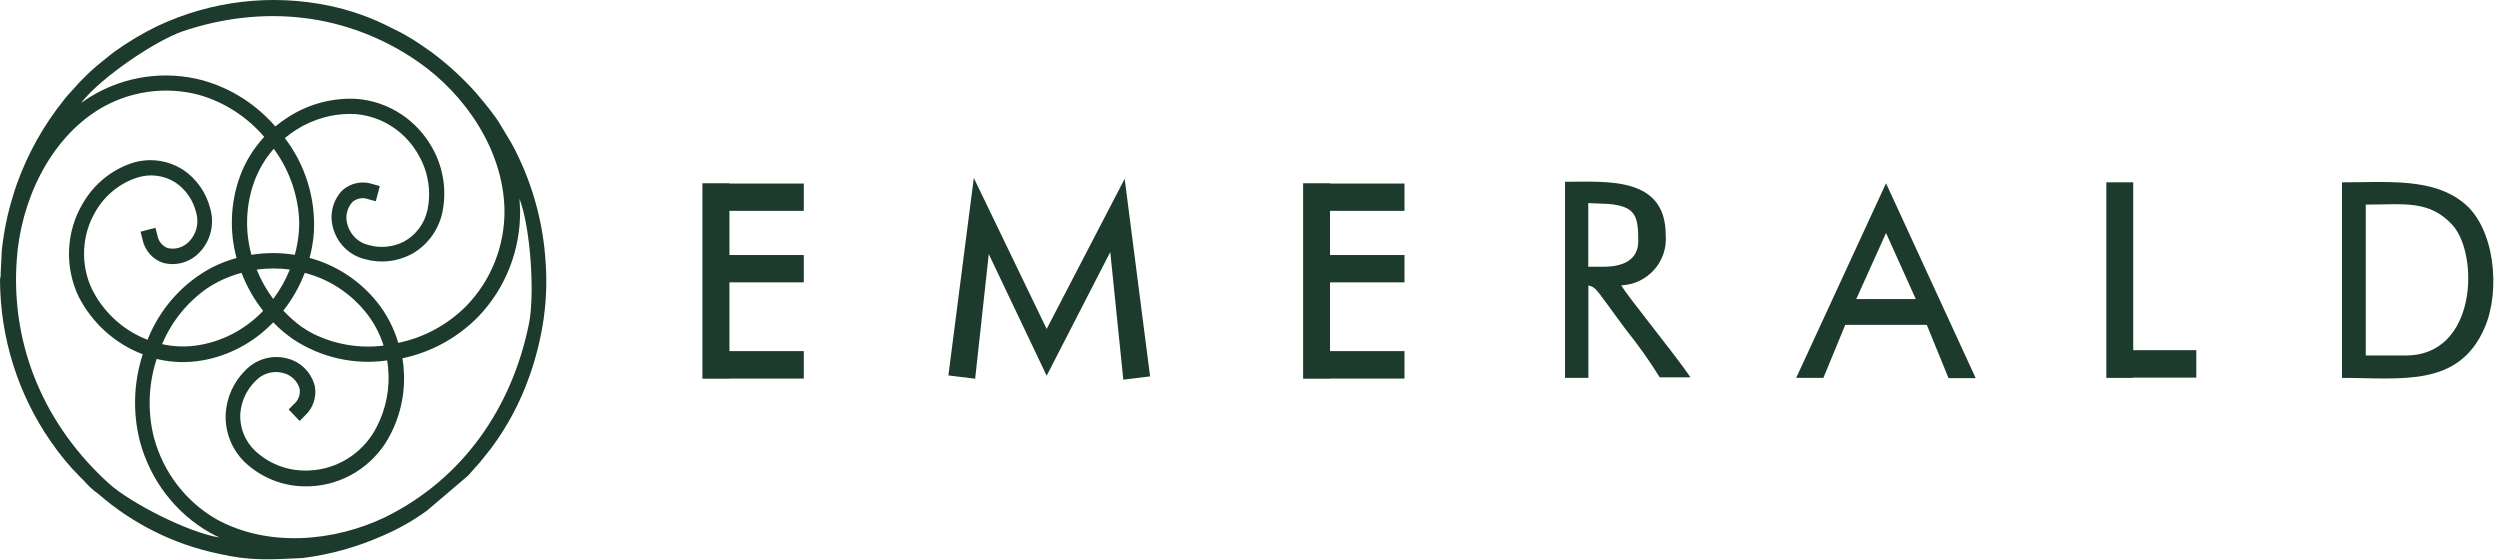
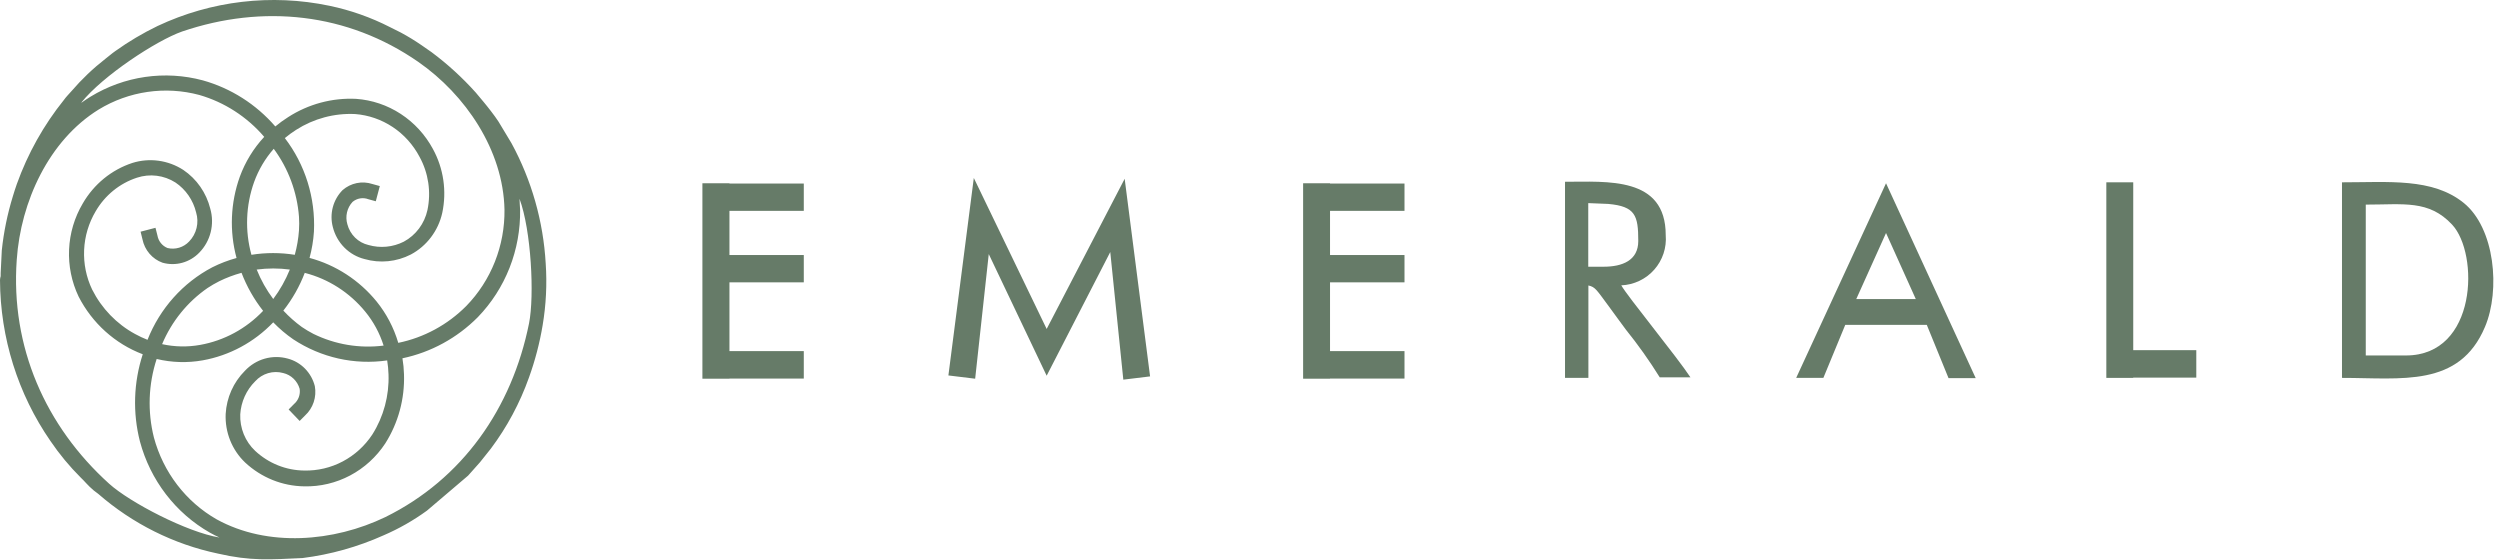
<svg xmlns="http://www.w3.org/2000/svg" width="295" height="66" viewBox="0 0 295 66" fill="none">
-   <path fill-rule="evenodd" clip-rule="evenodd" d="M35.974 32.166C35.357 33.786 34.501 35.299 33.435 36.653C34.099 37.365 34.829 38.011 35.614 38.582C36.054 38.882 36.511 39.154 36.984 39.398C39.558 40.659 42.432 41.138 45.266 40.78C44.803 39.313 44.067 37.95 43.096 36.77C41.253 34.518 38.76 32.919 35.974 32.202M9.626 12.112C9.968 11.861 10.328 11.628 10.688 11.403C12.66 10.2 14.847 9.41 17.121 9.081C19.395 8.751 21.711 8.888 23.933 9.483C27.241 10.408 30.214 12.297 32.487 14.921C32.969 14.52 33.477 14.151 34.006 13.817C36.398 12.279 39.193 11.527 42.016 11.664C43.892 11.797 45.706 12.409 47.291 13.444C48.876 14.479 50.181 15.903 51.088 17.586C52.341 19.877 52.732 22.558 52.186 25.123C51.953 26.166 51.5 27.145 50.86 27.992C50.22 28.84 49.408 29.535 48.48 30.031C46.788 30.9 44.84 31.092 43.017 30.569C42.118 30.346 41.295 29.877 40.636 29.214C39.977 28.55 39.507 27.716 39.276 26.801C39.071 26.034 39.07 25.225 39.272 24.457C39.474 23.689 39.873 22.99 40.426 22.431C40.904 22.015 41.477 21.732 42.092 21.606C42.706 21.48 43.343 21.517 43.939 21.713L44.818 21.956L44.343 23.75L43.465 23.508C43.155 23.39 42.82 23.356 42.493 23.412C42.167 23.467 41.86 23.608 41.603 23.822C41.281 24.167 41.055 24.593 40.947 25.056C40.839 25.519 40.853 26.004 40.988 26.46C41.145 27.061 41.459 27.607 41.897 28.039C42.335 28.47 42.88 28.771 43.474 28.909C44.867 29.312 46.357 29.171 47.654 28.515C48.354 28.136 48.965 27.607 49.446 26.965C49.927 26.322 50.265 25.58 50.438 24.791C50.888 22.651 50.557 20.418 49.508 18.51C48.758 17.084 47.67 15.874 46.342 14.991C45.014 14.108 43.49 13.581 41.911 13.458C39.454 13.339 37.021 13.99 34.937 15.325C34.476 15.619 34.033 15.943 33.611 16.294C36.016 19.432 37.235 23.349 37.045 27.33C36.975 28.38 36.802 29.42 36.527 30.435C39.62 31.265 42.383 33.059 44.431 35.567C45.597 37.006 46.469 38.669 46.996 40.457C50.029 39.835 52.819 38.323 55.023 36.105C56.476 34.612 57.623 32.837 58.397 30.885C59.17 28.933 59.555 26.843 59.529 24.737C59.388 17.711 54.909 11.161 49.358 7.303C40.997 1.507 31.011 0.484 21.5 3.714C18.426 4.791 12.102 8.972 9.617 12.076L9.626 12.112ZM34.788 30.058C35.045 29.12 35.209 28.158 35.28 27.187C35.315 26.649 35.315 26.109 35.28 25.572C35.057 22.665 34.024 19.884 32.302 17.559C31.294 18.704 30.507 20.035 29.984 21.48C29 24.238 28.89 27.241 29.668 30.067C31.361 29.796 33.086 29.796 34.779 30.067L34.788 30.058ZM32.25 35.271C33.044 34.208 33.699 33.044 34.2 31.808C32.902 31.637 31.589 31.637 30.291 31.808C30.788 33.048 31.443 34.216 32.241 35.28L32.25 35.271ZM16.16 20.968C14.115 21.637 12.381 23.048 11.286 24.934C10.466 26.315 9.998 27.884 9.926 29.497C9.854 31.11 10.18 32.716 10.873 34.167C11.998 36.399 13.763 38.227 15.932 39.407C16.408 39.671 16.901 39.901 17.407 40.098C18.869 36.4 21.584 33.362 25.057 31.538C25.971 31.08 26.927 30.714 27.911 30.444C27.06 27.283 27.195 23.93 28.298 20.852C28.939 19.103 29.919 17.504 31.178 16.15C29.148 13.78 26.487 12.062 23.52 11.206C21.526 10.672 19.449 10.55 17.409 10.846C15.368 11.141 13.406 11.85 11.637 12.929C5.753 16.572 2.442 23.813 1.976 30.65C1.238 40.942 5.366 50.291 12.875 57.075C15.317 59.282 22.071 62.799 25.9 63.428C25.514 63.248 25.136 63.06 24.767 62.853C22.759 61.71 20.995 60.168 19.577 58.319C18.16 56.471 17.117 54.351 16.511 52.086C15.646 48.698 15.761 45.125 16.845 41.803C13.584 40.569 10.886 38.142 9.274 34.993C8.451 33.266 8.065 31.356 8.151 29.438C8.236 27.519 8.792 25.653 9.766 24.01C11.077 21.738 13.158 20.036 15.616 19.228C16.617 18.914 17.674 18.825 18.712 18.968C19.75 19.11 20.746 19.48 21.632 20.053C23.21 21.119 24.344 22.747 24.811 24.62C25.072 25.524 25.089 26.482 24.862 27.395C24.635 28.307 24.171 29.14 23.52 29.807C22.966 30.382 22.272 30.796 21.509 31.006C20.747 31.216 19.943 31.214 19.181 31C18.586 30.788 18.055 30.421 17.64 29.937C17.224 29.453 16.938 28.867 16.81 28.236L16.59 27.339L18.347 26.881L18.575 27.779C18.632 28.111 18.771 28.423 18.981 28.684C19.19 28.945 19.462 29.146 19.77 29.268C20.223 29.376 20.697 29.362 21.143 29.226C21.59 29.091 21.994 28.84 22.317 28.497C22.746 28.056 23.05 27.504 23.196 26.9C23.341 26.296 23.323 25.663 23.142 25.069C22.792 23.619 21.921 22.357 20.701 21.534C20.029 21.108 19.276 20.837 18.491 20.739C17.707 20.642 16.912 20.72 16.16 20.968ZM31.047 36.68C29.98 35.325 29.121 33.812 28.5 32.193C27.592 32.439 26.71 32.773 25.865 33.189C25.39 33.427 24.93 33.694 24.486 33.988C22.118 35.627 20.259 37.925 19.128 40.61C20.602 40.936 22.123 40.966 23.608 40.7C26.441 40.196 29.045 38.789 31.047 36.68ZM30.107 53.199C31.691 54.674 33.751 55.502 35.895 55.523C37.475 55.56 39.039 55.191 40.443 54.449C41.847 53.707 43.047 52.617 43.931 51.278C45.266 49.169 45.934 46.691 45.845 44.181C45.828 43.628 45.775 43.076 45.687 42.53C41.823 43.086 37.892 42.204 34.612 40.044C33.758 39.457 32.964 38.783 32.241 38.035C29.994 40.384 27.082 41.954 23.915 42.521C22.114 42.841 20.268 42.786 18.487 42.359C17.506 45.352 17.393 48.572 18.162 51.628C18.709 53.659 19.644 55.558 20.915 57.215C22.186 58.873 23.767 60.255 25.566 61.283C31.591 64.603 39.39 63.948 45.476 61.014C54.566 56.528 60.407 48.192 62.427 38.151C63.077 34.885 62.681 27.16 61.303 23.454C61.303 23.885 61.364 24.351 61.373 24.746C61.408 27.092 60.986 29.422 60.129 31.599C59.272 33.776 57.999 35.756 56.384 37.425C53.94 39.887 50.85 41.573 47.488 42.279C47.594 42.904 47.655 43.537 47.672 44.172C47.769 47.058 46.996 49.905 45.459 52.328C44.409 53.923 42.984 55.222 41.314 56.106C39.644 56.99 37.784 57.432 35.903 57.389C33.321 57.357 30.839 56.358 28.93 54.58C28.163 53.852 27.56 52.962 27.162 51.972C26.765 50.982 26.583 49.916 26.629 48.847C26.738 46.917 27.549 45.1 28.904 43.75C29.542 43.068 30.349 42.574 31.239 42.321C32.13 42.068 33.071 42.066 33.962 42.315C34.729 42.517 35.428 42.925 35.989 43.496C36.549 44.067 36.95 44.78 37.15 45.563C37.265 46.195 37.219 46.846 37.016 47.454C36.813 48.062 36.46 48.607 35.991 49.035L35.359 49.672L34.059 48.317L34.7 47.671C34.952 47.456 35.145 47.177 35.261 46.863C35.376 46.548 35.41 46.209 35.359 45.877C35.226 45.42 34.978 45.008 34.638 44.682C34.299 44.355 33.881 44.127 33.427 44.02C32.839 43.856 32.218 43.861 31.633 44.034C31.047 44.206 30.52 44.54 30.107 44.998C29.071 46.026 28.445 47.41 28.35 48.883C28.319 49.689 28.46 50.493 28.763 51.238C29.067 51.983 29.525 52.653 30.107 53.199ZM0 33.046C0.032 39.852 2.111 46.483 5.955 52.041C7.011 53.596 8.211 55.045 9.538 56.366C9.951 56.743 10.337 57.263 11.049 57.864C11.277 58.062 11.365 58.08 11.593 58.277C15.643 61.801 20.497 64.223 25.707 65.321C29.58 66.218 31.855 66.03 35.701 65.85C39 65.436 42.222 64.532 45.266 63.167C47.072 62.389 48.788 61.411 50.386 60.251L55.234 56.124L55.691 55.612L56.648 54.535L57.921 52.938C59.829 50.392 61.345 47.562 62.418 44.549C63.142 42.544 63.683 40.474 64.034 38.367C64.437 35.967 64.558 33.527 64.394 31.099C64.11 26.114 62.729 21.259 60.354 16.895L58.826 14.356C58.545 13.952 58.29 13.557 57.948 13.135C57.605 12.713 57.421 12.435 57.069 12.032L56.138 10.919C54.559 9.158 52.811 7.562 50.922 6.154L49.736 5.329C48.949 4.787 48.134 4.29 47.294 3.839C46.829 3.597 46.495 3.445 46.021 3.202C43.756 2.045 41.353 1.198 38.872 0.681C32.036 -0.75 24.931 0.087 18.593 3.068C16.852 3.911 15.183 4.901 13.604 6.029C13.165 6.334 12.858 6.621 12.454 6.926C10.988 8.066 9.638 9.352 8.423 10.767C8.106 11.125 7.808 11.421 7.544 11.789C5.157 14.757 3.277 18.115 1.985 21.722C1.818 22.234 1.651 22.673 1.519 23.158C0.878 25.238 0.439 27.378 0.211 29.546L0.079 32.238C0.079 32.409 0.079 32.48 0.079 32.588C0.032 32.736 0.005 32.89 0 33.046Z" fill="#1D3B2D" />
-   <path fill-rule="evenodd" clip-rule="evenodd" d="M283.972 41.945H279.161V24.144C283.635 24.144 286.602 23.566 289.345 26.501C292.552 29.933 292.327 41.945 283.908 41.945M276.354 44.591C283.363 44.591 290.195 45.762 293.226 38.577C295.07 34.231 294.396 26.902 290.708 23.935C287.019 20.968 281.855 21.514 276.354 21.514V44.591Z" fill="#1D3B2D" />
-   <path fill-rule="evenodd" clip-rule="evenodd" d="M189.226 31.473H187.414V23.967L189.772 24.063C192.979 24.352 193.316 25.427 193.316 28.442C193.316 30.735 191.44 31.473 189.226 31.473ZM184.672 44.591H187.43V33.686C188.264 33.862 188.409 34.231 189.868 36.187C190.574 37.134 191.151 37.968 191.856 38.898C193.301 40.691 194.634 42.571 195.85 44.527H199.474C197.87 42.089 191.985 34.904 191.311 33.67C192.05 33.64 192.776 33.461 193.444 33.143C194.112 32.825 194.709 32.376 195.199 31.821C195.689 31.267 196.062 30.619 196.295 29.917C196.528 29.215 196.617 28.473 196.555 27.736C196.555 20.792 189.643 21.449 184.672 21.449V44.591Z" fill="#1D3B2D" />
-   <path fill-rule="evenodd" clip-rule="evenodd" d="M219.039 35.289L222.551 27.495L226.063 35.289H219.039ZM229.928 44.623H233.135L222.551 21.625L211.95 44.591H215.158L217.74 38.336H227.362L229.928 44.623Z" fill="#1D3B2D" />
-   <path fill-rule="evenodd" clip-rule="evenodd" d="M248.547 21.513H251.722V41.319H259.163V44.559H251.722V44.591H248.547V21.513Z" fill="#1D3B2D" />
-   <path fill-rule="evenodd" clip-rule="evenodd" d="M156.943 21.625V21.658H165.731V24.881H156.943V30.093H165.731V33.316H156.943V41.431H165.731V44.671H156.943V44.687H153.768V21.625H156.943Z" fill="#1D3B2D" />
-   <path fill-rule="evenodd" clip-rule="evenodd" d="M123.506 38.817L132.711 21.096L135.71 44.414L132.551 44.799L131.011 29.74L123.506 44.334L116.674 29.981L115.07 44.687L111.911 44.302L114.91 21L123.506 38.817Z" fill="#1D3B2D" />
-   <path fill-rule="evenodd" clip-rule="evenodd" d="M86.075 21.625V21.658H94.847V24.881H86.075V30.093H94.847V33.316H86.075V41.431H94.847V44.671H86.075V44.687H82.884V21.625H86.075Z" fill="#1D3B2D" />
+   <path fill-rule="evenodd" clip-rule="evenodd" d="M35.974 32.166C35.357 33.786 34.501 35.299 33.435 36.653C34.099 37.365 34.829 38.011 35.614 38.582C36.054 38.882 36.511 39.154 36.984 39.398C39.558 40.659 42.432 41.138 45.266 40.78C44.803 39.313 44.067 37.95 43.096 36.77C41.253 34.518 38.76 32.919 35.974 32.202M9.626 12.112C9.968 11.861 10.328 11.628 10.688 11.403C12.66 10.2 14.847 9.41 17.121 9.081C19.395 8.751 21.711 8.888 23.933 9.483C27.241 10.408 30.214 12.297 32.487 14.921C32.969 14.52 33.477 14.151 34.006 13.817C36.398 12.279 39.193 11.527 42.016 11.664C43.892 11.797 45.706 12.409 47.291 13.444C48.876 14.479 50.181 15.903 51.088 17.586C52.341 19.877 52.732 22.558 52.186 25.123C51.953 26.166 51.5 27.145 50.86 27.992C50.22 28.84 49.408 29.535 48.48 30.031C46.788 30.9 44.84 31.092 43.017 30.569C42.118 30.346 41.295 29.877 40.636 29.214C39.977 28.55 39.507 27.716 39.276 26.801C39.071 26.034 39.07 25.225 39.272 24.457C39.474 23.689 39.873 22.99 40.426 22.431C40.904 22.015 41.477 21.732 42.092 21.606C42.706 21.48 43.343 21.517 43.939 21.713L44.818 21.956L44.343 23.75L43.465 23.508C43.155 23.39 42.82 23.356 42.493 23.412C42.167 23.467 41.86 23.608 41.603 23.822C41.281 24.167 41.055 24.593 40.947 25.056C40.839 25.519 40.853 26.004 40.988 26.46C41.145 27.061 41.459 27.607 41.897 28.039C42.335 28.47 42.88 28.771 43.474 28.909C44.867 29.312 46.357 29.171 47.654 28.515C48.354 28.136 48.965 27.607 49.446 26.965C49.927 26.322 50.265 25.58 50.438 24.791C50.888 22.651 50.557 20.418 49.508 18.51C48.758 17.084 47.67 15.874 46.342 14.991C45.014 14.108 43.49 13.581 41.911 13.458C39.454 13.339 37.021 13.99 34.937 15.325C34.476 15.619 34.033 15.943 33.611 16.294C36.016 19.432 37.235 23.349 37.045 27.33C36.975 28.38 36.802 29.42 36.527 30.435C39.62 31.265 42.383 33.059 44.431 35.567C45.597 37.006 46.469 38.669 46.996 40.457C50.029 39.835 52.819 38.323 55.023 36.105C56.476 34.612 57.623 32.837 58.397 30.885C59.17 28.933 59.555 26.843 59.529 24.737C59.388 17.711 54.909 11.161 49.358 7.303C40.997 1.507 31.011 0.484 21.5 3.714C18.426 4.791 12.102 8.972 9.617 12.076L9.626 12.112ZM34.788 30.058C35.045 29.12 35.209 28.158 35.28 27.187C35.315 26.649 35.315 26.109 35.28 25.572C35.057 22.665 34.024 19.884 32.302 17.559C31.294 18.704 30.507 20.035 29.984 21.48C29 24.238 28.89 27.241 29.668 30.067C31.361 29.796 33.086 29.796 34.779 30.067L34.788 30.058ZM32.25 35.271C33.044 34.208 33.699 33.044 34.2 31.808C32.902 31.637 31.589 31.637 30.291 31.808C30.788 33.048 31.443 34.216 32.241 35.28L32.25 35.271ZM16.16 20.968C14.115 21.637 12.381 23.048 11.286 24.934C10.466 26.315 9.998 27.884 9.926 29.497C9.854 31.11 10.18 32.716 10.873 34.167C11.998 36.399 13.763 38.227 15.932 39.407C16.408 39.671 16.901 39.901 17.407 40.098C18.869 36.4 21.584 33.362 25.057 31.538C25.971 31.08 26.927 30.714 27.911 30.444C27.06 27.283 27.195 23.93 28.298 20.852C28.939 19.103 29.919 17.504 31.178 16.15C29.148 13.78 26.487 12.062 23.52 11.206C21.526 10.672 19.449 10.55 17.409 10.846C15.368 11.141 13.406 11.85 11.637 12.929C5.753 16.572 2.442 23.813 1.976 30.65C1.238 40.942 5.366 50.291 12.875 57.075C15.317 59.282 22.071 62.799 25.9 63.428C25.514 63.248 25.136 63.06 24.767 62.853C22.759 61.71 20.995 60.168 19.577 58.319C18.16 56.471 17.117 54.351 16.511 52.086C15.646 48.698 15.761 45.125 16.845 41.803C13.584 40.569 10.886 38.142 9.274 34.993C8.451 33.266 8.065 31.356 8.151 29.438C8.236 27.519 8.792 25.653 9.766 24.01C11.077 21.738 13.158 20.036 15.616 19.228C16.617 18.914 17.674 18.825 18.712 18.968C19.75 19.11 20.746 19.48 21.632 20.053C23.21 21.119 24.344 22.747 24.811 24.62C25.072 25.524 25.089 26.482 24.862 27.395C24.635 28.307 24.171 29.14 23.52 29.807C22.966 30.382 22.272 30.796 21.509 31.006C20.747 31.216 19.943 31.214 19.181 31C18.586 30.788 18.055 30.421 17.64 29.937C17.224 29.453 16.938 28.867 16.81 28.236L16.59 27.339L18.347 26.881L18.575 27.779C18.632 28.111 18.771 28.423 18.981 28.684C19.19 28.945 19.462 29.146 19.77 29.268C20.223 29.376 20.697 29.362 21.143 29.226C21.59 29.091 21.994 28.84 22.317 28.497C22.746 28.056 23.05 27.504 23.196 26.9C23.341 26.296 23.323 25.663 23.142 25.069C22.792 23.619 21.921 22.357 20.701 21.534C20.029 21.108 19.276 20.837 18.491 20.739C17.707 20.642 16.912 20.72 16.16 20.968ZM31.047 36.68C29.98 35.325 29.121 33.812 28.5 32.193C27.592 32.439 26.71 32.773 25.865 33.189C25.39 33.427 24.93 33.694 24.486 33.988C22.118 35.627 20.259 37.925 19.128 40.61C20.602 40.936 22.123 40.966 23.608 40.7C26.441 40.196 29.045 38.789 31.047 36.68ZM30.107 53.199C31.691 54.674 33.751 55.502 35.895 55.523C37.475 55.56 39.039 55.191 40.443 54.449C41.847 53.707 43.047 52.617 43.931 51.278C45.266 49.169 45.934 46.691 45.845 44.181C45.828 43.628 45.775 43.076 45.687 42.53C41.823 43.086 37.892 42.204 34.612 40.044C33.758 39.457 32.964 38.783 32.241 38.035C29.994 40.384 27.082 41.954 23.915 42.521C22.114 42.841 20.268 42.786 18.487 42.359C17.506 45.352 17.393 48.572 18.162 51.628C18.709 53.659 19.644 55.558 20.915 57.215C22.186 58.873 23.767 60.255 25.566 61.283C31.591 64.603 39.39 63.948 45.476 61.014C54.566 56.528 60.407 48.192 62.427 38.151C63.077 34.885 62.681 27.16 61.303 23.454C61.303 23.885 61.364 24.351 61.373 24.746C61.408 27.092 60.986 29.422 60.129 31.599C59.272 33.776 57.999 35.756 56.384 37.425C53.94 39.887 50.85 41.573 47.488 42.279C47.594 42.904 47.655 43.537 47.672 44.172C47.769 47.058 46.996 49.905 45.459 52.328C44.409 53.923 42.984 55.222 41.314 56.106C39.644 56.99 37.784 57.432 35.903 57.389C33.321 57.357 30.839 56.358 28.93 54.58C28.163 53.852 27.56 52.962 27.162 51.972C26.765 50.982 26.583 49.916 26.629 48.847C26.738 46.917 27.549 45.1 28.904 43.75C29.542 43.068 30.349 42.574 31.239 42.321C32.13 42.068 33.071 42.066 33.962 42.315C34.729 42.517 35.428 42.925 35.989 43.496C36.549 44.067 36.95 44.78 37.15 45.563C37.265 46.195 37.219 46.846 37.016 47.454C36.813 48.062 36.46 48.607 35.991 49.035L35.359 49.672L34.059 48.317L34.7 47.671C34.952 47.456 35.145 47.177 35.261 46.863C35.376 46.548 35.41 46.209 35.359 45.877C35.226 45.42 34.978 45.008 34.638 44.682C34.299 44.355 33.881 44.127 33.427 44.02C32.839 43.856 32.218 43.861 31.633 44.034C31.047 44.206 30.52 44.54 30.107 44.998C29.071 46.026 28.445 47.41 28.35 48.883C28.319 49.689 28.46 50.493 28.763 51.238C29.067 51.983 29.525 52.653 30.107 53.199ZM0 33.046C0.032 39.852 2.111 46.483 5.955 52.041C7.011 53.596 8.211 55.045 9.538 56.366C9.951 56.743 10.337 57.263 11.049 57.864C11.277 58.062 11.365 58.08 11.593 58.277C15.643 61.801 20.497 64.223 25.707 65.321C29.58 66.218 31.855 66.03 35.701 65.85C39 65.436 42.222 64.532 45.266 63.167C47.072 62.389 48.788 61.411 50.386 60.251L55.234 56.124L55.691 55.612L56.648 54.535L57.921 52.938C59.829 50.392 61.345 47.562 62.418 44.549C63.142 42.544 63.683 40.474 64.034 38.367C64.437 35.967 64.558 33.527 64.394 31.099C64.11 26.114 62.729 21.259 60.354 16.895L58.826 14.356C58.545 13.952 58.29 13.557 57.948 13.135C57.605 12.713 57.421 12.435 57.069 12.032L56.138 10.919C54.559 9.158 52.811 7.562 50.922 6.154L49.736 5.329C48.949 4.787 48.134 4.29 47.294 3.839C46.829 3.597 46.495 3.445 46.021 3.202C43.756 2.045 41.353 1.198 38.872 0.681C32.036 -0.75 24.931 0.087 18.593 3.068C16.852 3.911 15.183 4.901 13.604 6.029C13.165 6.334 12.858 6.621 12.454 6.926C10.988 8.066 9.638 9.352 8.423 10.767C8.106 11.125 7.808 11.421 7.544 11.789C5.157 14.757 3.277 18.115 1.985 21.722C1.818 22.234 1.651 22.673 1.519 23.158C0.878 25.238 0.439 27.378 0.211 29.546L0.079 32.238C0.079 32.409 0.079 32.48 0.079 32.588C0.032 32.736 0.005 32.89 0 33.046Z" fill="#667B68" />
+   <path fill-rule="evenodd" clip-rule="evenodd" d="M283.972 41.945H279.161V24.144C283.635 24.144 286.602 23.566 289.345 26.501C292.552 29.933 292.327 41.945 283.908 41.945M276.354 44.591C283.363 44.591 290.195 45.762 293.226 38.577C295.07 34.231 294.396 26.902 290.708 23.935C287.019 20.968 281.855 21.514 276.354 21.514V44.591Z" fill="#667B68" />
+   <path fill-rule="evenodd" clip-rule="evenodd" d="M189.226 31.473H187.414V23.967L189.772 24.063C192.979 24.352 193.316 25.427 193.316 28.442C193.316 30.735 191.44 31.473 189.226 31.473ZM184.672 44.591H187.43V33.686C188.264 33.862 188.409 34.231 189.868 36.187C190.574 37.134 191.151 37.968 191.856 38.898C193.301 40.691 194.634 42.571 195.85 44.527H199.474C197.87 42.089 191.985 34.904 191.311 33.67C192.05 33.64 192.776 33.461 193.444 33.143C194.112 32.825 194.709 32.376 195.199 31.821C195.689 31.267 196.062 30.619 196.295 29.917C196.528 29.215 196.617 28.473 196.555 27.736C196.555 20.792 189.643 21.449 184.672 21.449V44.591Z" fill="#667B68" />
+   <path fill-rule="evenodd" clip-rule="evenodd" d="M219.039 35.289L222.551 27.495L226.063 35.289H219.039ZM229.928 44.623H233.135L222.551 21.625L211.95 44.591H215.158L217.74 38.336H227.362L229.928 44.623Z" fill="#667B68" />
+   <path fill-rule="evenodd" clip-rule="evenodd" d="M248.547 21.513H251.722V41.319H259.163V44.559H251.722V44.591H248.547V21.513Z" fill="#667B68" />
+   <path fill-rule="evenodd" clip-rule="evenodd" d="M156.943 21.625V21.658H165.731V24.881H156.943V30.093H165.731V33.316H156.943V41.431H165.731V44.671H156.943V44.687H153.768V21.625H156.943Z" fill="#667B68" />
+   <path fill-rule="evenodd" clip-rule="evenodd" d="M123.506 38.817L132.711 21.096L135.71 44.414L132.551 44.799L131.011 29.74L123.506 44.334L116.674 29.981L115.07 44.687L111.911 44.302L114.91 21L123.506 38.817Z" fill="#667B68" />
+   <path fill-rule="evenodd" clip-rule="evenodd" d="M86.075 21.625V21.658H94.847V24.881H86.075V30.093H94.847V33.316H86.075V41.431H94.847V44.671H86.075V44.687H82.884V21.625H86.075Z" fill="#667B68" />
</svg>
